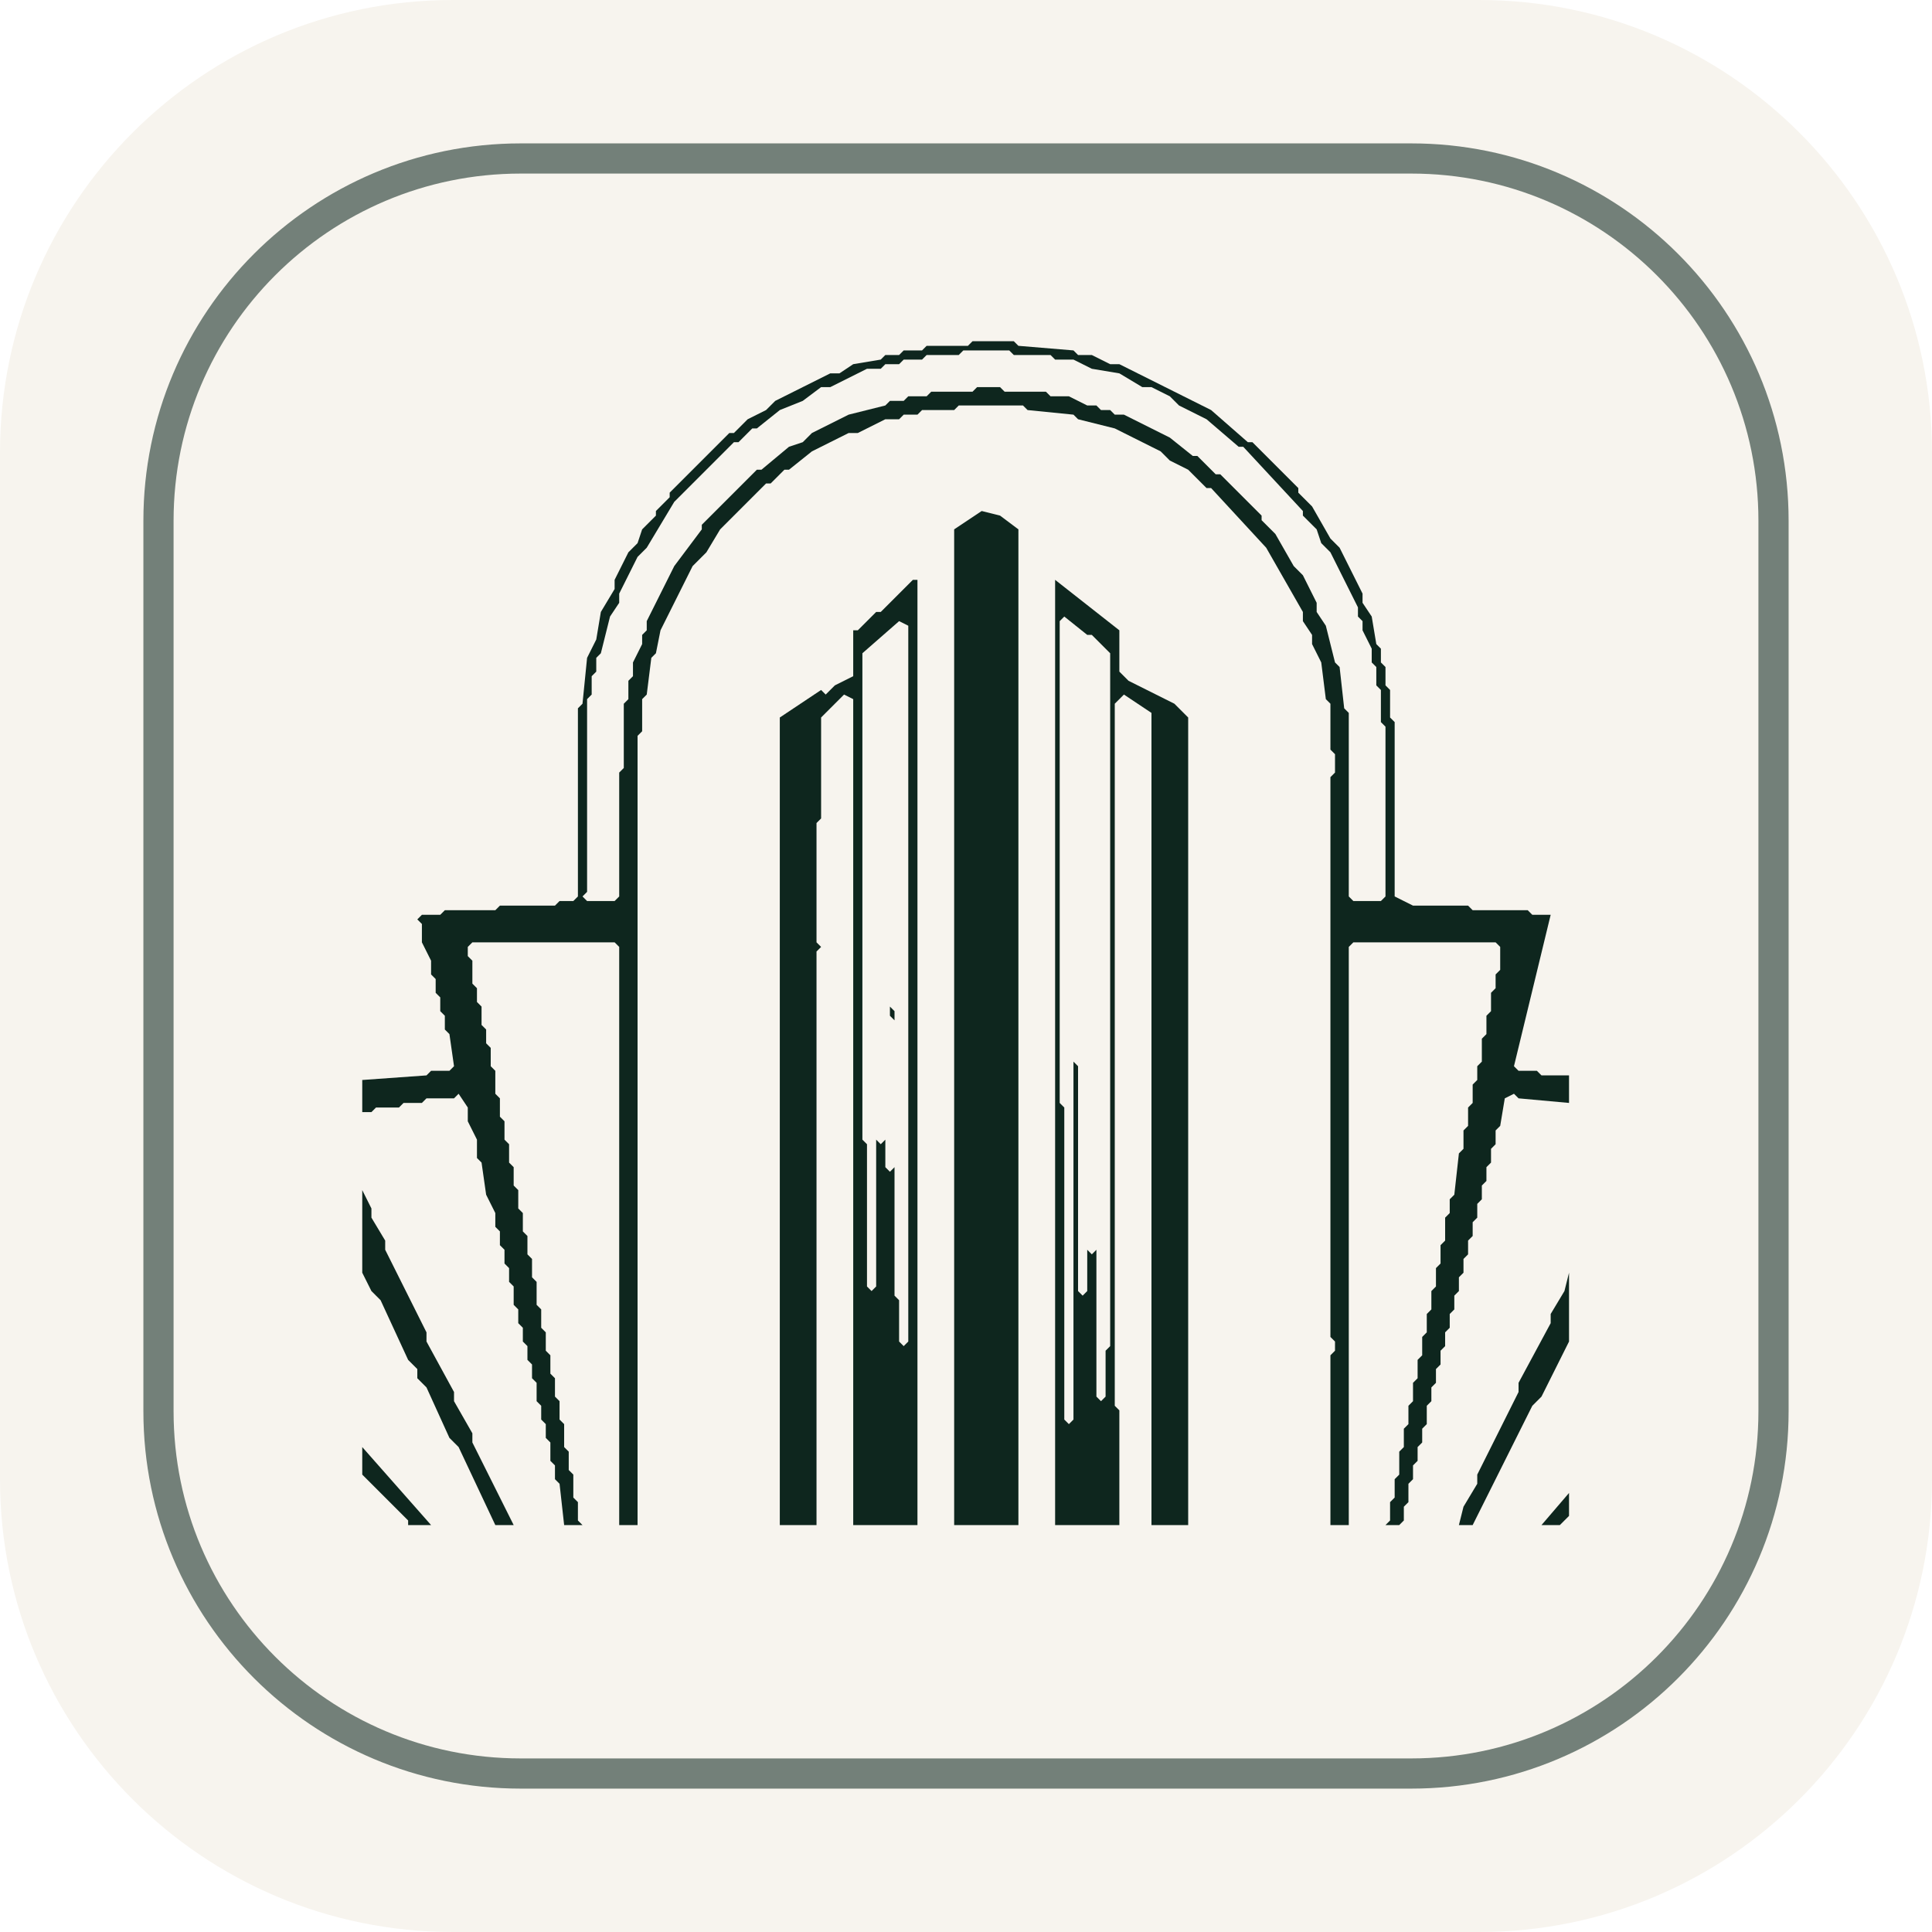
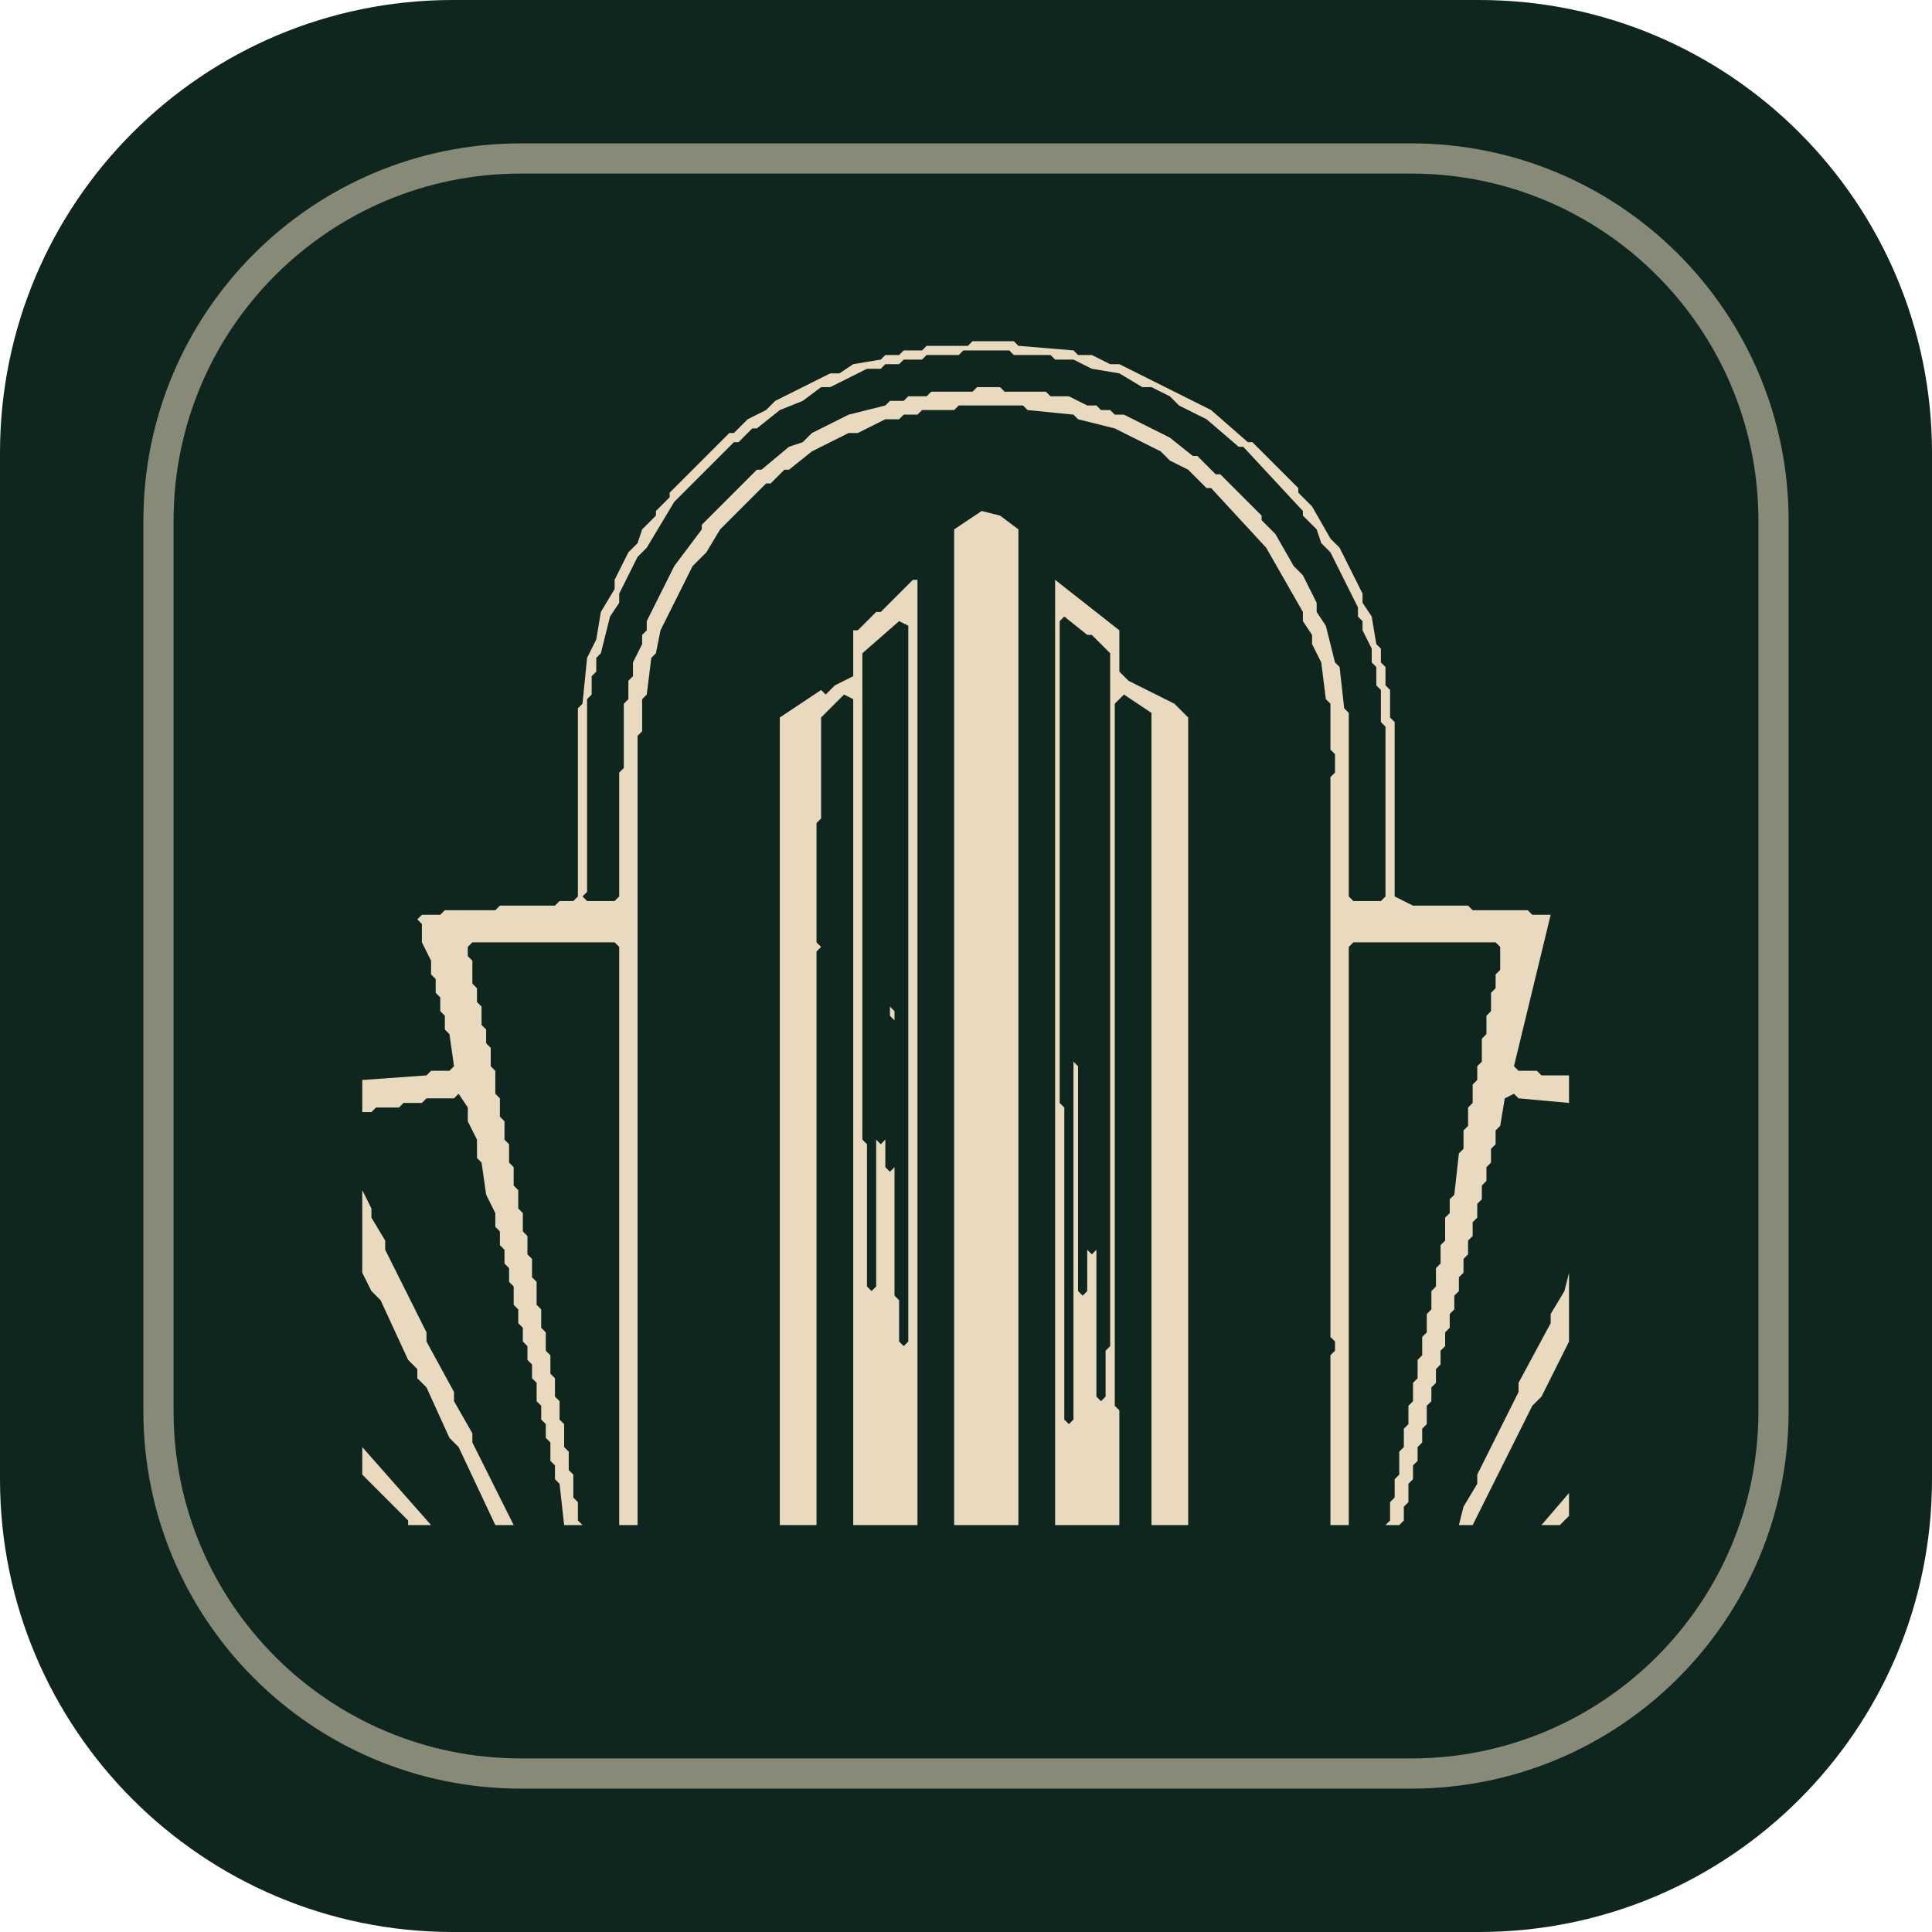
- <svg xmlns="http://www.w3.org/2000/svg" viewBox="0 0 64 64" role="img" aria-label="Dylan Grand Hotel Admin Site">
-   <rect width="64" height="64" rx="15" fill="#F7F4EE" />
-   <rect x="5.25" y="5.25" width="53.5" height="53.5" rx="12" fill="none" stroke="#0E261E" stroke-opacity=".56" stroke-width="1" />
-   <g fill="#0E261E" fill-rule="evenodd" transform="translate(12 11) scale(.152)">
+ <svg xmlns="http://www.w3.org/2000/svg" viewBox="0 0 64 64" role="img" aria-label="Dylan Grand Hotel Customer Site">
+   <rect width="64" height="64" rx="15" fill="#0E261E" />
+   <rect x="5.25" y="5.25" width="53.5" height="53.5" rx="12" fill="none" stroke="#E8D9BF" stroke-opacity=".56" stroke-width="1" />
+   <g fill="#E8D9BF" fill-rule="evenodd" transform="translate(12 11) scale(.152)">
    <path d="M263,253 L257,260 L261,260 L263,258Z M0,243 L0,249 L10,259 L10,260 L15,260Z M263,205 L262,209 L259,214 L259,216 L252,229 L252,231 L243,249 L243,251 L240,256 L239,260 L242,260 L255,234 L257,232 L263,220Z M0,187 L0,205 L2,209 L4,211 L10,224 L12,226 L12,228 L14,230 L19,241 L21,243 L29,260 L33,260 L24,242 L24,240 L20,233 L20,231 L14,220 L14,218 L5,200 L5,198 L2,193 L2,191Z M151,54 L151,260 L165,260 L165,235 L164,234 L164,81 L166,79 L172,83 L172,260 L180,260 L180,84 L177,81 L167,76 L165,74 L165,65Z M153,62 L158,66 L159,66 L163,70 L163,221 L162,222 L162,232 L161,233 L160,232 L160,157 L160,200 L159,201 L158,200 L158,151 L158,209 L157,210 L156,209 L156,160 L155,159 L155,156 L155,237 L154,238 L153,237 L153,169 L152,168 L152,63Z M121,54 L120,54 L113,61 L112,61 L108,65 L107,65 L107,75 L103,77 L101,79 L100,78 L91,84 L91,260 L99,260 L99,135 L100,134 L99,133 L99,107 L100,106 L100,84 L105,79 L107,80 L107,260 L121,260Z M117,63 L119,64 L119,220 L118,221 L117,220 L117,211 L116,210 L116,148 L115,147 L115,137 L115,149 L116,150 L116,182 L115,183 L114,182 L114,152 L114,176 L113,177 L112,176 L112,159 L112,208 L111,209 L110,208 L110,177 L109,176 L109,70Z M135,39 L129,43 L129,260 L143,260 L143,43 L139,40Z M90,15 L88,17 L84,19 L81,22 L80,22 L67,35 L67,36 L64,39 L64,40 L61,43 L60,46 L58,48 L55,54 L55,56 L52,61 L51,67 L49,71 L48,81 L47,82 L47,123 L46,124 L43,124 L42,125 L30,125 L29,126 L18,126 L17,127 L13,127 L12,128 L13,129 L13,133 L15,137 L15,140 L16,141 L16,144 L17,145 L17,148 L18,149 L18,152 L19,153 L20,160 L19,161 L15,161 L14,162 L0,163 L0,170 L2,170 L3,169 L8,169 L9,168 L13,168 L14,167 L20,167 L21,166 L23,169 L23,172 L25,176 L25,180 L26,181 L27,188 L29,192 L29,195 L30,196 L30,199 L31,200 L31,203 L32,204 L32,207 L33,208 L33,212 L34,213 L34,216 L35,217 L35,220 L36,221 L36,224 L37,225 L37,228 L38,229 L38,233 L39,234 L39,237 L40,238 L40,241 L41,242 L41,246 L42,247 L42,250 L43,251 L44,260 L48,260 L47,259 L47,255 L46,254 L46,249 L45,248 L45,244 L44,243 L44,238 L43,237 L43,233 L42,232 L42,228 L41,227 L41,223 L40,222 L40,218 L39,217 L39,213 L38,212 L38,207 L37,206 L37,202 L36,201 L36,197 L35,196 L35,192 L34,191 L34,187 L33,186 L33,182 L32,181 L32,177 L31,176 L31,172 L30,171 L30,167 L29,166 L29,161 L28,160 L28,156 L27,155 L27,152 L26,151 L26,147 L25,146 L25,143 L24,142 L24,137 L23,136 L23,134 L24,133 L55,133 L56,134 L56,260 L60,260 L60,88 L61,87 L61,80 L62,79 L63,71 L64,70 L65,65 L72,51 L75,48 L78,43 L88,33 L89,33 L92,30 L93,30 L98,26 L106,22 L108,22 L114,19 L117,19 L118,18 L121,18 L122,17 L129,17 L130,16 L144,16 L145,17 L155,18 L156,19 L164,21 L174,26 L176,28 L180,30 L184,34 L185,34 L197,47 L205,61 L205,63 L207,66 L207,68 L209,72 L210,80 L211,81 L211,91 L212,92 L212,96 L211,97 L211,219 L212,220 L212,222 L211,223 L211,260 L215,260 L215,134 L216,133 L247,133 L248,134 L248,139 L247,140 L247,143 L246,144 L246,148 L245,149 L245,153 L244,154 L244,159 L243,160 L243,163 L242,164 L242,168 L241,169 L241,173 L240,174 L240,178 L239,179 L238,188 L237,189 L237,192 L236,193 L236,198 L235,199 L235,203 L234,204 L234,208 L233,209 L233,213 L232,214 L232,218 L231,219 L231,223 L230,224 L230,228 L229,229 L229,233 L228,234 L228,238 L227,239 L227,243 L226,244 L226,249 L225,250 L225,254 L224,255 L224,259 L223,260 L226,260 L227,259 L227,256 L228,255 L228,251 L229,250 L229,247 L230,246 L230,243 L231,242 L231,239 L232,238 L232,234 L233,233 L233,230 L234,229 L234,226 L235,225 L235,222 L236,221 L236,218 L237,217 L237,214 L238,213 L238,210 L239,209 L239,206 L240,205 L240,202 L241,201 L241,198 L242,197 L242,194 L243,193 L243,190 L244,189 L244,186 L245,185 L245,182 L246,181 L246,178 L247,177 L247,174 L248,173 L249,167 L251,166 L252,167 L263,168 L263,162 L257,162 L256,161 L252,161 L251,160 L259,127 L255,127 L254,126 L242,126 L241,125 L229,125 L225,123 L225,85 L224,84 L224,78 L223,77 L223,73 L222,72 L222,69 L221,68 L220,62 L218,59 L218,57 L213,47 L211,45 L207,38 L204,35 L204,34 L194,24 L193,24 L185,17 L165,7 L163,7 L159,5 L156,5 L155,4 L143,3 L142,2 L133,2 L132,3 L123,3 L122,4 L118,4 L117,5 L114,5 L113,6 L107,7 L104,9 L102,9Z M54,62 L56,59 L56,57 L60,49 L62,47 L68,37 L81,24 L82,24 L85,21 L86,21 L91,17 L96,15 L100,12 L102,12 L110,8 L113,8 L114,7 L117,7 L118,6 L122,6 L123,5 L130,5 L131,4 L141,4 L142,5 L150,5 L151,6 L155,6 L159,8 L165,9 L170,12 L172,12 L176,14 L178,16 L184,19 L191,25 L192,25 L205,39 L205,40 L208,43 L209,46 L211,48 L217,60 L217,62 L218,63 L218,65 L220,69 L220,72 L221,73 L221,77 L222,78 L222,85 L223,86 L223,123 L222,124 L216,124 L215,123 L215,83 L214,82 L213,73 L212,72 L210,64 L208,61 L208,59 L205,53 L203,51 L199,44 L196,41 L196,40 L187,31 L186,31 L182,27 L181,27 L176,23 L166,18 L164,18 L163,17 L161,17 L160,16 L158,16 L154,14 L150,14 L149,13 L140,13 L139,12 L134,12 L133,13 L124,13 L123,14 L119,14 L118,15 L115,15 L114,16 L106,18 L98,22 L96,24 L93,25 L87,30 L86,30 L74,42 L74,43 L68,51 L62,63 L62,65 L61,66 L61,68 L59,72 L59,75 L58,76 L58,80 L57,81 L57,95 L56,96 L56,123 L55,124 L49,124 L48,123 L49,122 L49,80 L50,79 L50,75 L51,74 L51,71 L52,70Z" />
  </g>
</svg>
